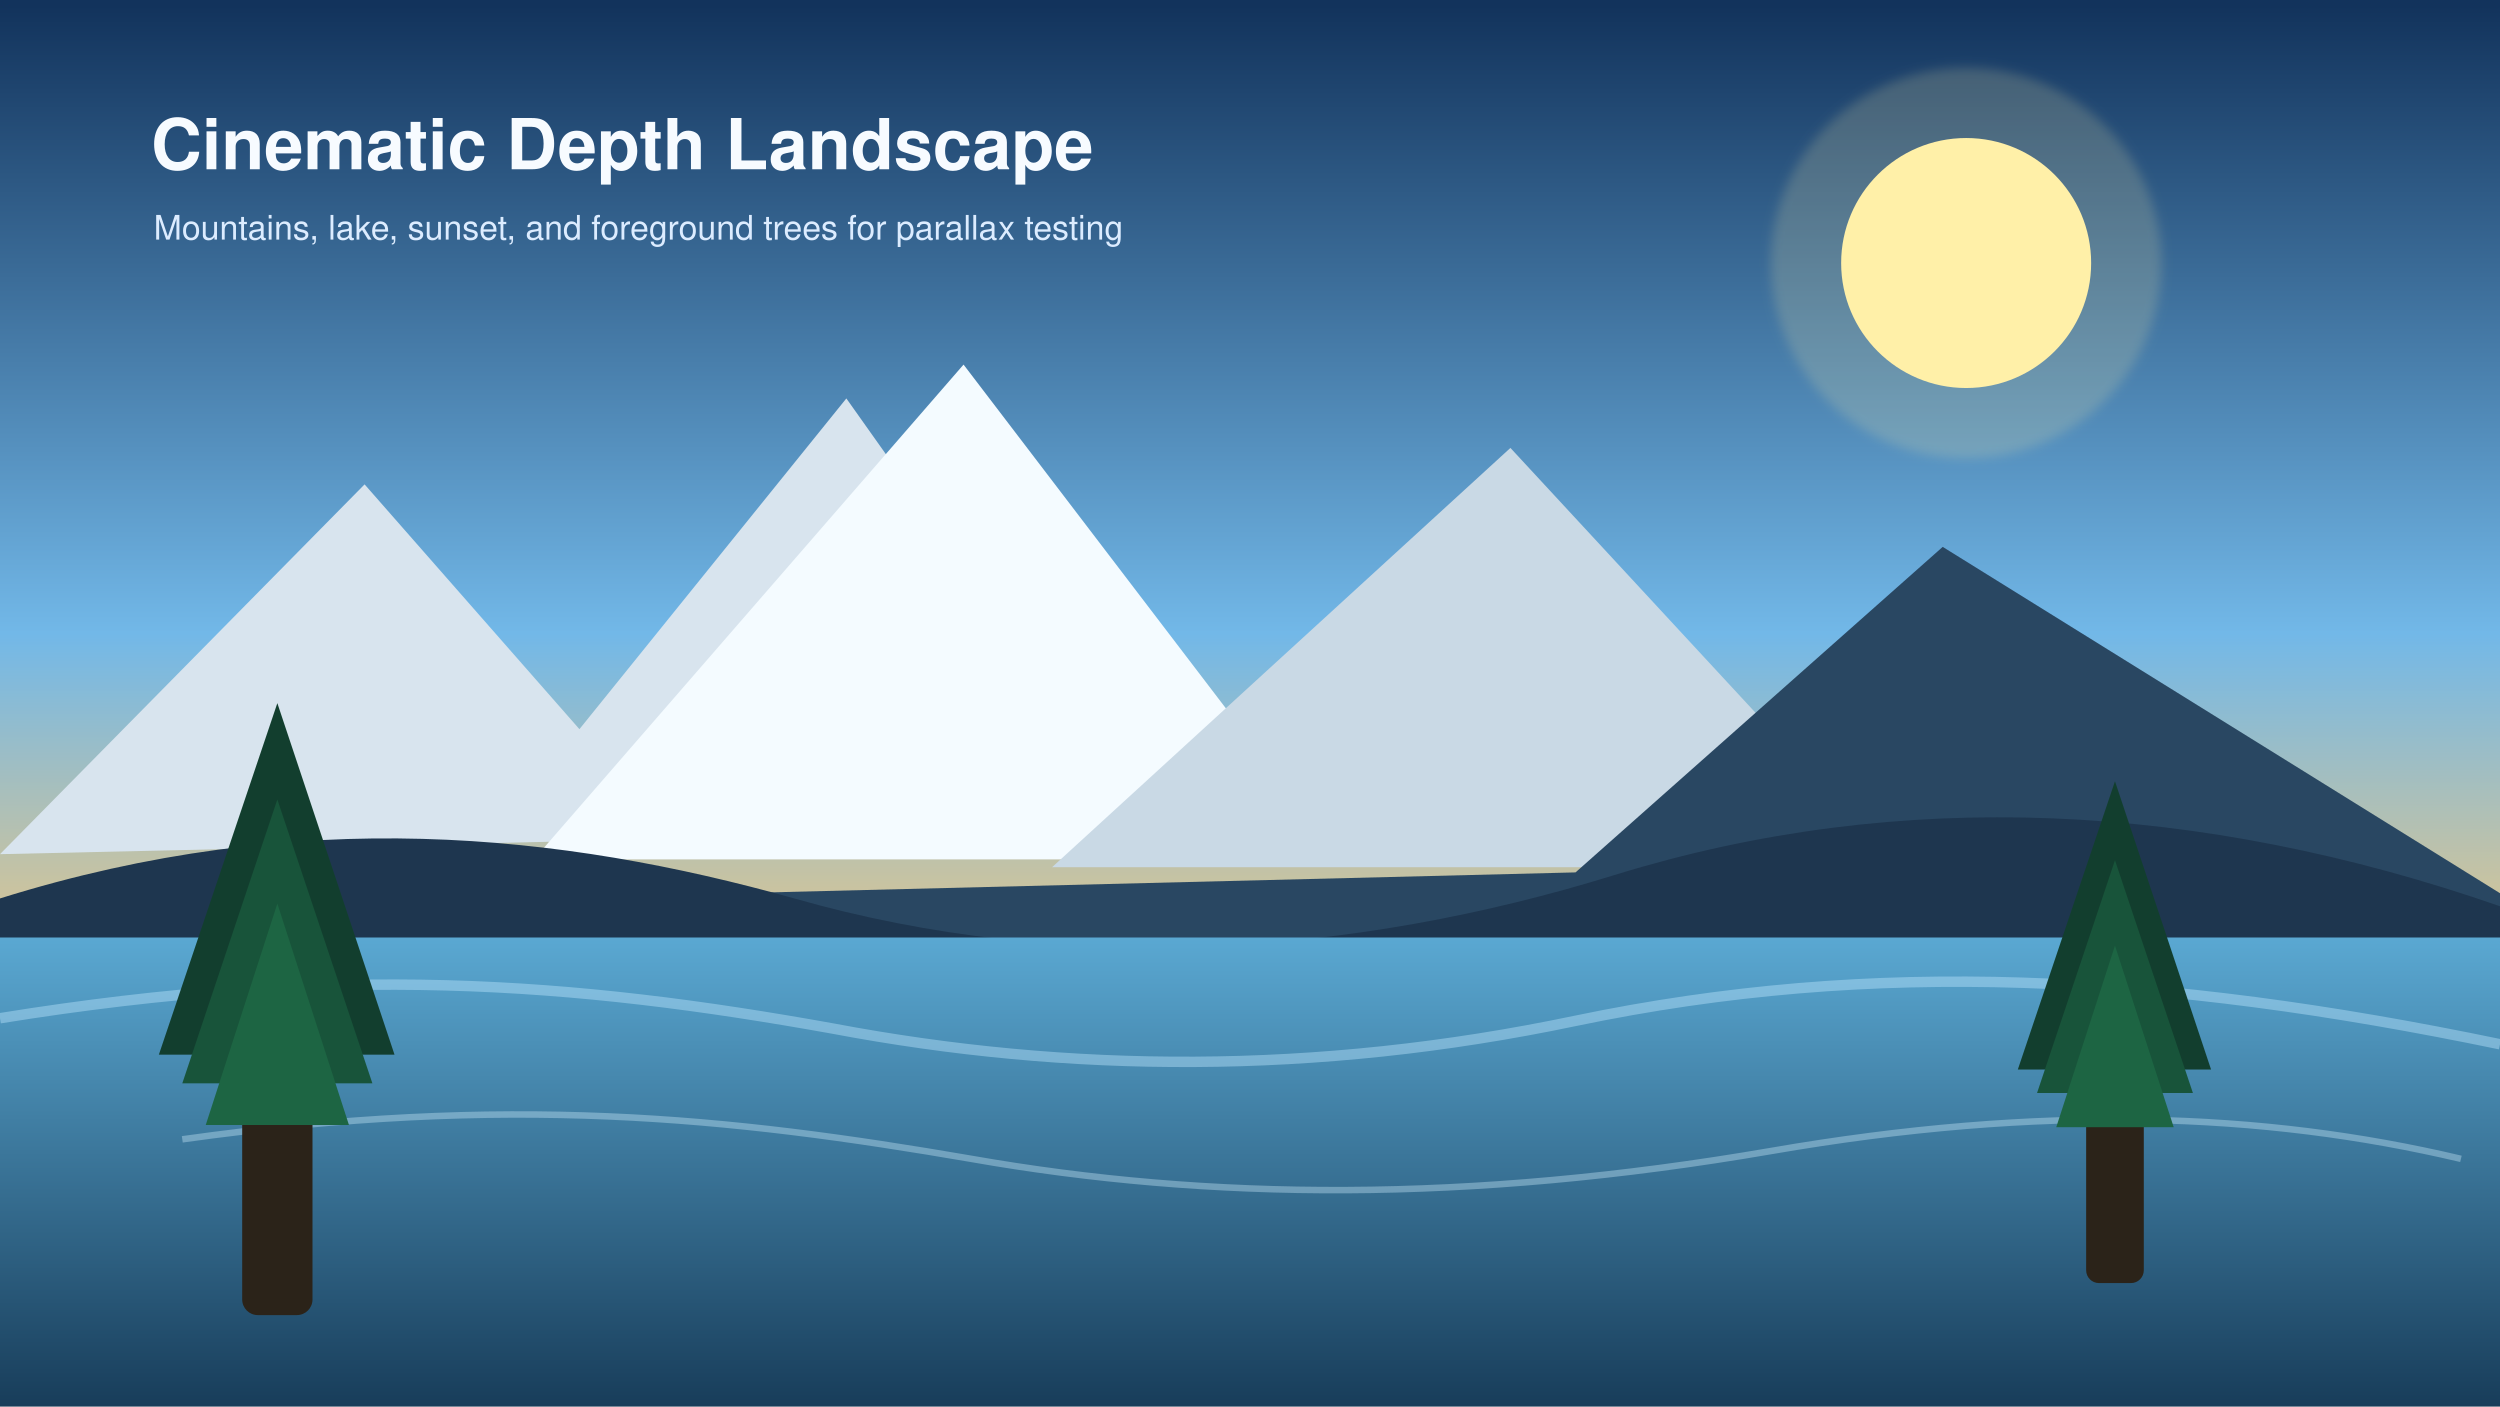
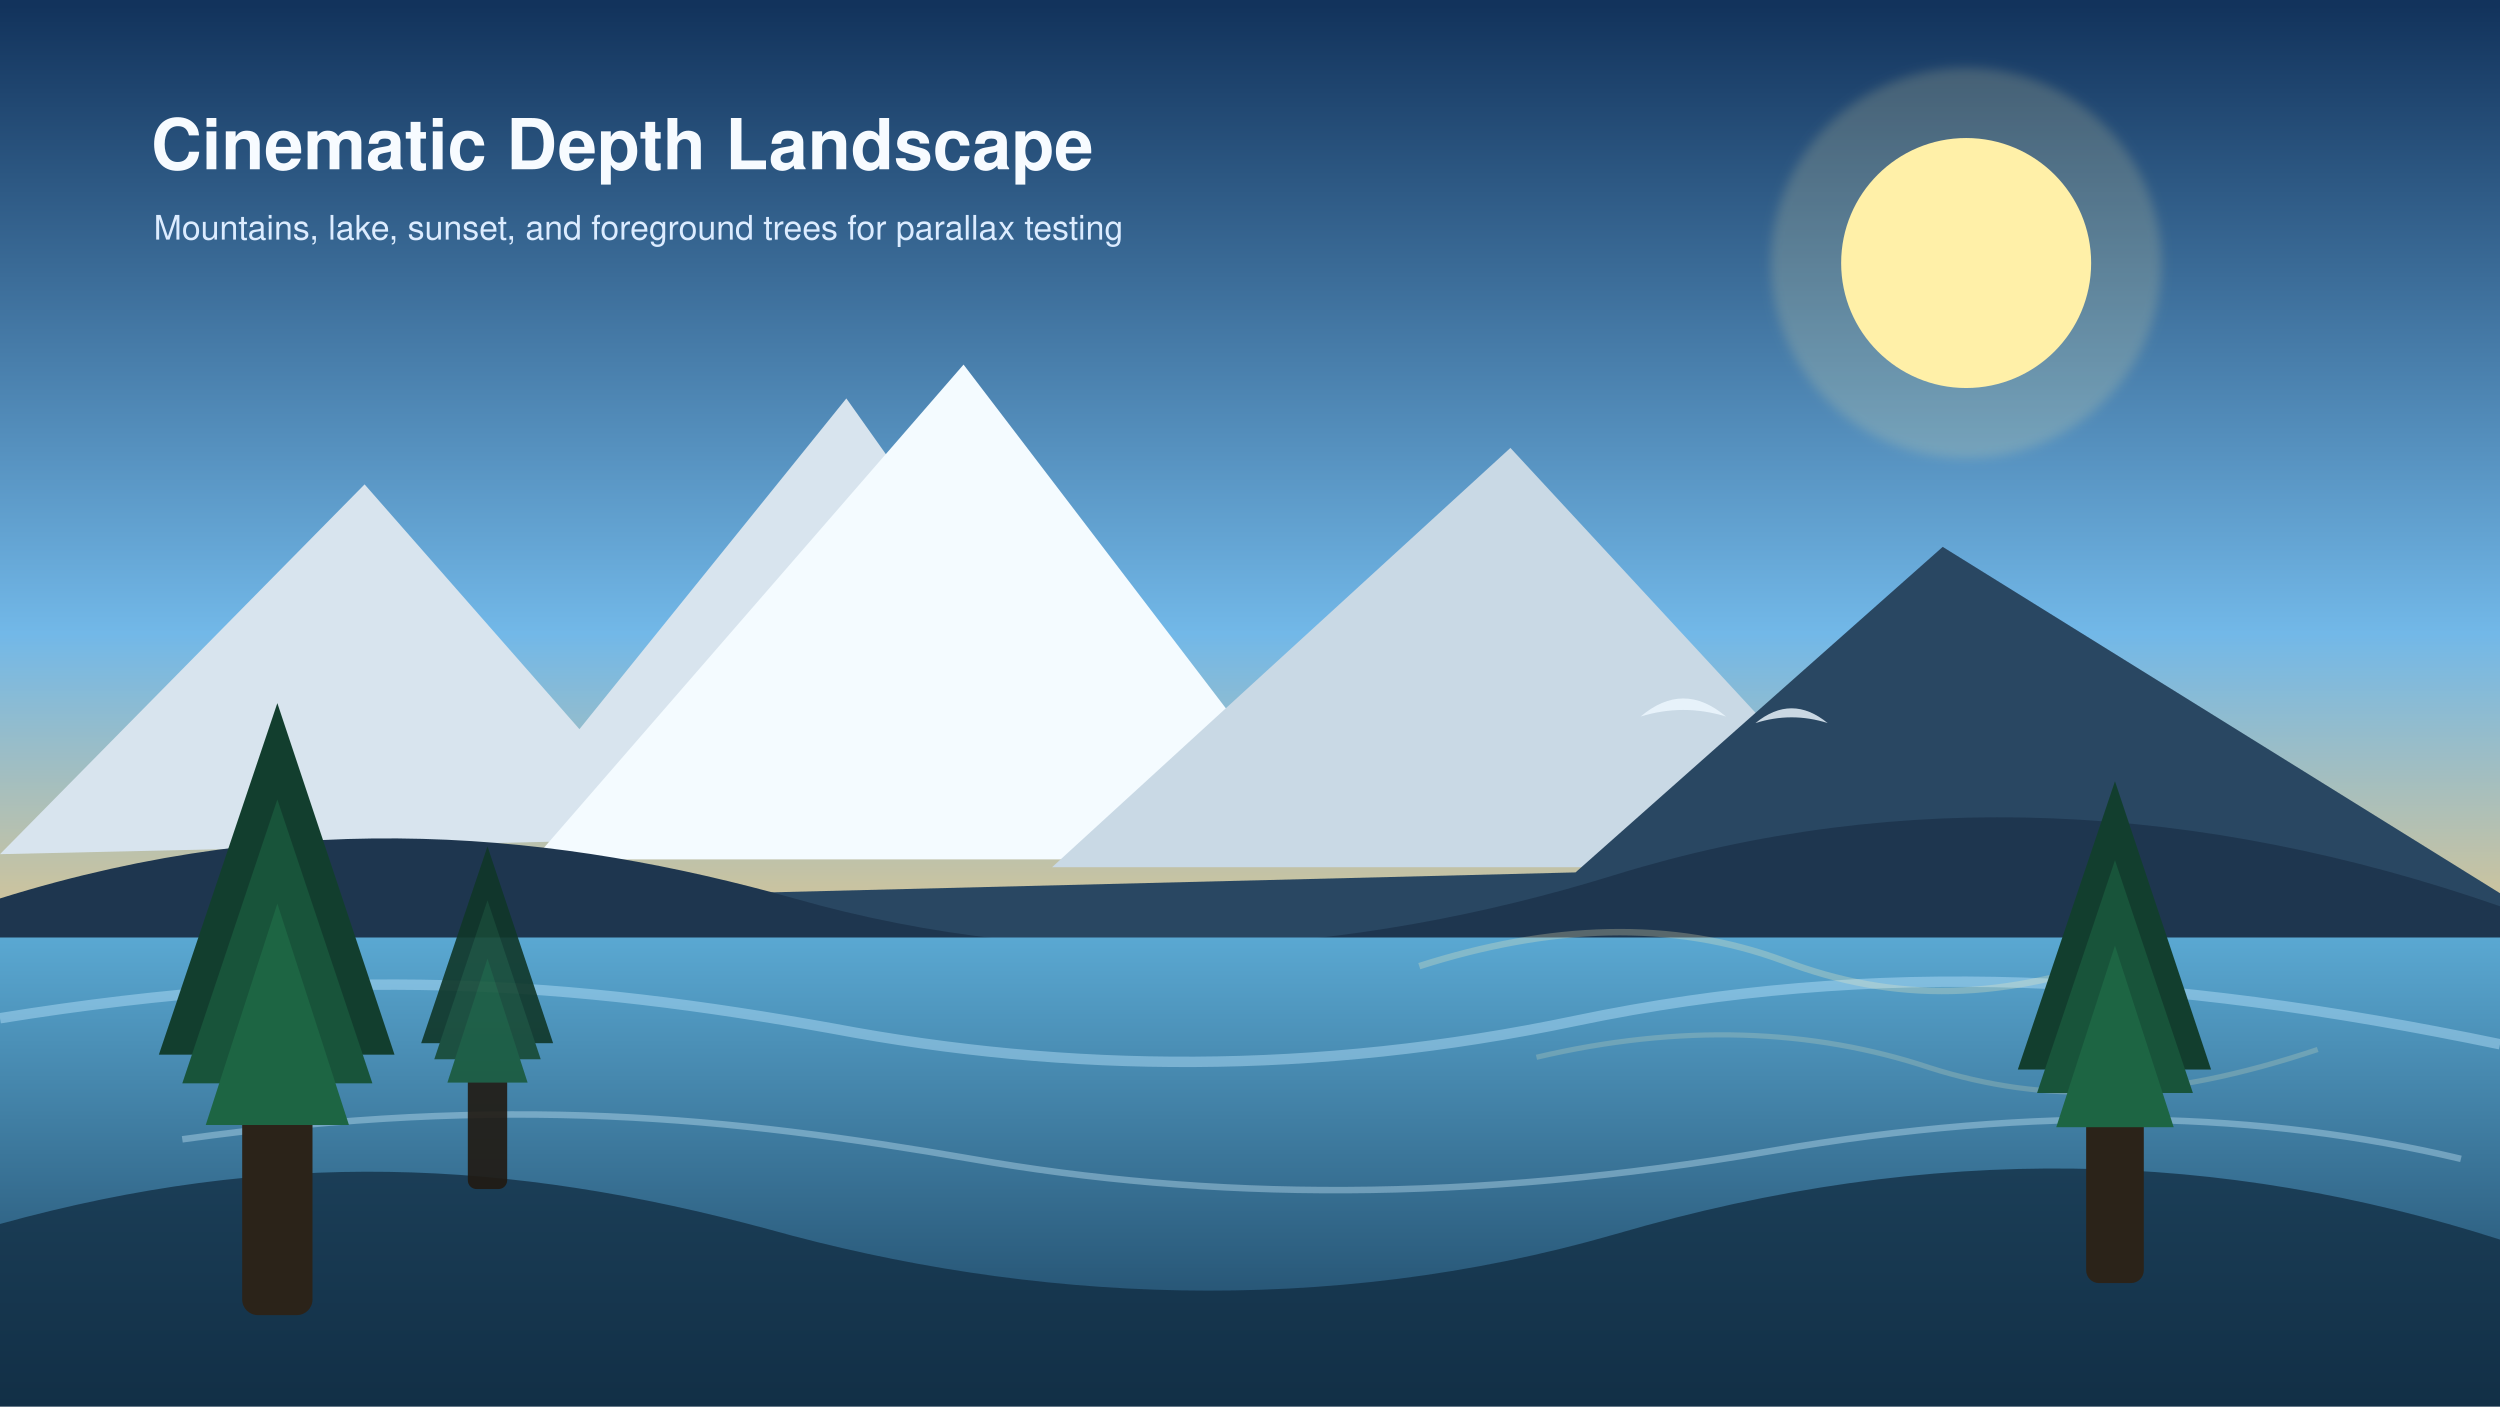
<svg xmlns="http://www.w3.org/2000/svg" width="1920" height="1080" viewBox="0 0 1920 1080">
  <defs>
    <linearGradient id="sky" x1="0" y1="0" x2="0" y2="1">
      <stop offset="0%" stop-color="#12335c" />
      <stop offset="45%" stop-color="#72b8e8" />
      <stop offset="73%" stop-color="#f7c97b" />
      <stop offset="100%" stop-color="#f7f0d7" />
    </linearGradient>
    <linearGradient id="lake" x1="0" y1="0" x2="0" y2="1">
      <stop offset="0%" stop-color="#5aa8d2" />
      <stop offset="100%" stop-color="#183d5a" />
    </linearGradient>
    <filter id="soft" x="-10%" y="-10%" width="120%" height="120%">
      <feGaussianBlur stdDeviation="4" />
    </filter>
  </defs>
  <rect width="1920" height="1080" fill="url(#sky)" />
  <circle cx="1510" cy="202" r="96" fill="#fff0a8" />
  <circle cx="1510" cy="202" r="150" fill="#fff0a8" opacity="0.18" filter="url(#soft)" />
  <path d="M0 656 L280 372 L445 560 L650 306 L884 636 Z" fill="#d8e4ee" />
  <path d="M410 660 L740 280 L1030 660 Z" fill="#f4fbff" />
  <path d="M808 666 L1160 344 L1458 666 Z" fill="#c9d9e5" />
  <path d="M1210 670 L1492 420 L1920 686 L1920 1080 L0 1080 L0 700 Z" fill="#294762" />
  <path d="M0 690 C230 618 432 640 610 690 C820 750 1040 734 1240 672 C1460 604 1690 616 1920 696 L1920 1080 L0 1080 Z" fill="#1e364f" />
  <rect x="0" y="720" width="1920" height="360" fill="url(#lake)" />
  <path d="M0 782 C260 740 440 754 640 790 C820 824 1010 826 1210 784 C1440 736 1660 748 1920 802" fill="none" stroke="#bfe8ff" stroke-width="8" opacity="0.42" />
  <path d="M140 875 C390 840 560 858 746 890 C928 922 1128 924 1360 884 C1568 848 1738 854 1890 890" fill="none" stroke="#d4f0ff" stroke-width="5" opacity="0.36" />
+   <path d="M0 940 C210 882 390 890 590 944 C790 1000 1018 1012 1240 948 C1486 876 1708 884 1920 952 L1920 1080 L0 1080 Z" fill="#0f2a3f" opacity="0.72" />
+   <path d="M1090 742 C1190 710 1284 706 1370 738 C1454 770 1540 770 1642 730" fill="none" stroke="#fff3bd" stroke-width="5" opacity="0.26" />
+   <path d="M1180 812 C1290 786 1392 790 1482 820 C1570 848 1660 846 1780 806" fill="none" stroke="#fff3bd" stroke-width="4" opacity="0.2" />
  <g transform="translate(98 540)">
    <rect x="88" y="250" width="54" height="220" rx="12" fill="#2b2319" />
    <path d="M115 0 L24 270 L205 270 Z" fill="#123e2e" />
    <path d="M115 74 L42 292 L188 292 Z" fill="#18543a" />
    <path d="M115 154 L60 324 L170 324 Z" fill="#1d6543" />
  </g>
  <g transform="translate(1530 600) scale(0.82)">
    <rect x="88" y="250" width="54" height="220" rx="12" fill="#2b2319" />
    <path d="M115 0 L24 270 L205 270 Z" fill="#123e2e" />
    <path d="M115 74 L42 292 L188 292 Z" fill="#18543a" />
    <path d="M115 154 L60 324 L170 324 Z" fill="#1d6543" />
  </g>
+   <g transform="translate(1260 536) scale(0.42)" opacity="0.82">
+     <path d="M0 34 C52 -10 104 -10 156 34 C104 18 52 18 0 34 Z" fill="#eef8ff" />
+     <path d="M210 46 C254 10 298 10 342 46 C298 32 254 32 210 46 Z" fill="#eef8ff" />
+   </g>
+   <g transform="translate(310 650) scale(0.56)" opacity="0.9">
+     <rect x="88" y="250" width="54" height="220" rx="12" fill="#201912" />
+     <path d="M115 0 L24 270 L205 270 Z" fill="#0f3628" />
+     <path d="M115 74 L42 292 L188 292 Z" fill="#174934" />
+     <path d="M115 154 L60 324 L170 324 Z" fill="#1a5a3c" />
+   </g>
  <text x="116" y="130" font-family="Helvetica, Arial, sans-serif" font-size="54" font-weight="800" fill="#f7fbff">Cinematic Depth Landscape</text>
  <text x="118" y="184" font-family="Helvetica, Arial, sans-serif" font-size="26" fill="#dcecff">Mountains, lake, sunset, and foreground trees for parallax testing</text>
</svg>
